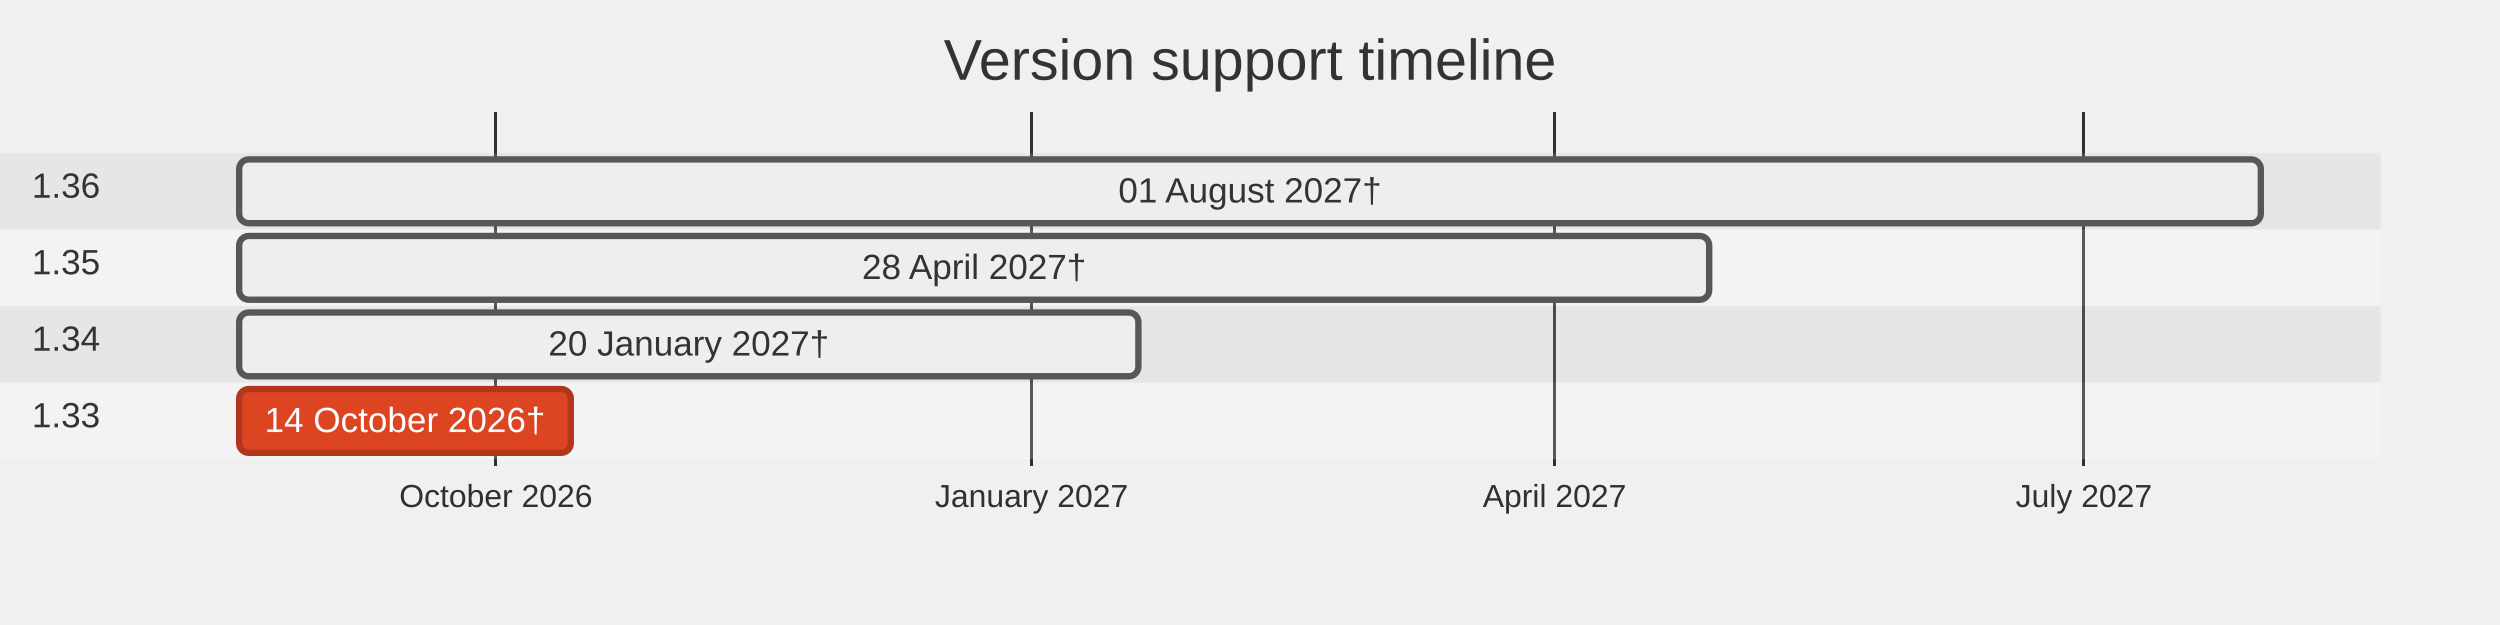
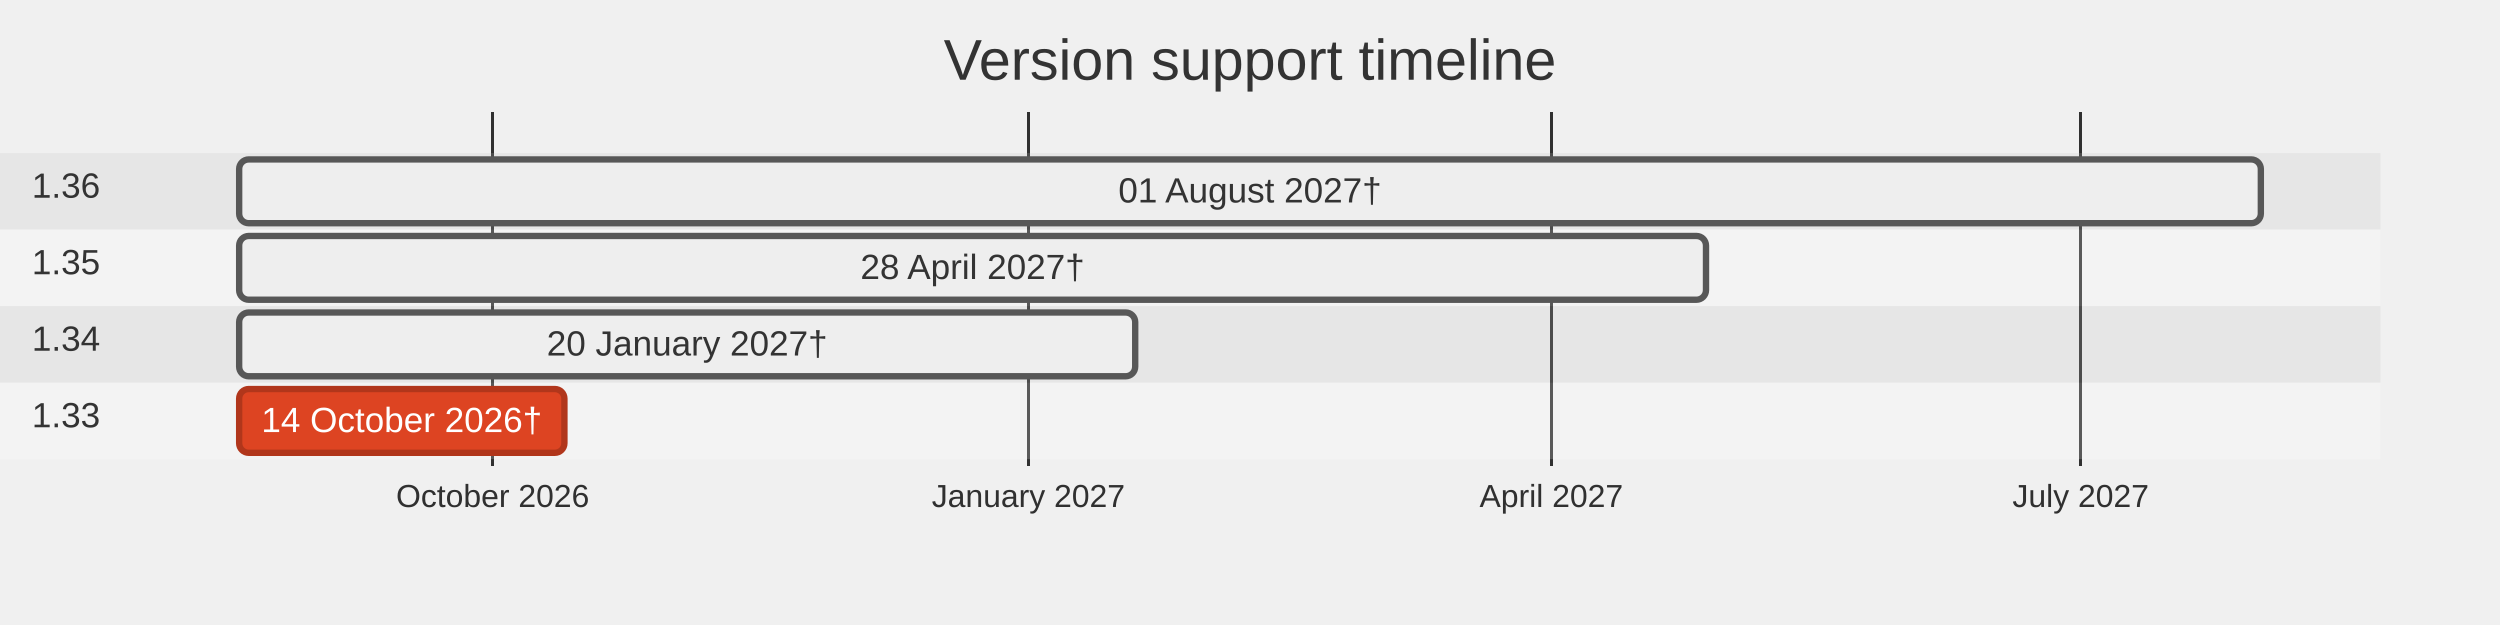
<svg xmlns="http://www.w3.org/2000/svg" id="my-svg" width="100%" viewBox="0 0 784 196" style="max-width: 784px; background-color: white;" role="graphics-document document" aria-roledescription="gantt">
  <style>#my-svg{font-family:"trebuchet ms",verdana,arial,sans-serif;font-size:16px;fill:#000000;}@keyframes edge-animation-frame{from{stroke-dashoffset:0;}}@keyframes dash{to{stroke-dashoffset:0;}}#my-svg .edge-animation-slow{stroke-dasharray:9,5!important;stroke-dashoffset:900;animation:dash 50s linear infinite;stroke-linecap:round;}#my-svg .edge-animation-fast{stroke-dasharray:9,5!important;stroke-dashoffset:900;animation:dash 20s linear infinite;stroke-linecap:round;}#my-svg .error-icon{fill:#552222;}#my-svg .error-text{fill:#552222;stroke:#552222;}#my-svg .edge-thickness-normal{stroke-width:1px;}#my-svg .edge-thickness-thick{stroke-width:3.5px;}#my-svg .edge-pattern-solid{stroke-dasharray:0;}#my-svg .edge-thickness-invisible{stroke-width:0;fill:none;}#my-svg .edge-pattern-dashed{stroke-dasharray:3;}#my-svg .edge-pattern-dotted{stroke-dasharray:2;}#my-svg .marker{fill:#666;stroke:#666;}#my-svg .marker.cross{stroke:#666;}#my-svg svg{font-family:"trebuchet ms",verdana,arial,sans-serif;font-size:16px;}#my-svg p{margin:0;}#my-svg .mermaid-main-font{font-family:"trebuchet ms",verdana,arial,sans-serif;}#my-svg .exclude-range{fill:#eeeeee;}#my-svg .section{stroke:none;opacity:0.2;}#my-svg .section0{fill:hsl(0, 0%, 73.922%);}#my-svg .section2{fill:hsl(0, 0%, 73.922%);}#my-svg .section1,#my-svg .section3{fill:white;opacity:0.2;}#my-svg .sectionTitle0{fill:#333;}#my-svg .sectionTitle1{fill:#333;}#my-svg .sectionTitle2{fill:#333;}#my-svg .sectionTitle3{fill:#333;}#my-svg .sectionTitle{text-anchor:start;font-family:"trebuchet ms",verdana,arial,sans-serif;}#my-svg .grid .tick{stroke:hsl(0, 0%, 90%);opacity:0.8;shape-rendering:crispEdges;}#my-svg .grid .tick text{font-family:"trebuchet ms",verdana,arial,sans-serif;fill:#000000;}#my-svg .grid path{stroke-width:0;}#my-svg .today{fill:none;stroke:#d42;stroke-width:2px;}#my-svg .task{stroke-width:2;}#my-svg .taskText{text-anchor:middle;font-family:"trebuchet ms",verdana,arial,sans-serif;}#my-svg .taskTextOutsideRight{fill:#333;text-anchor:start;font-family:"trebuchet ms",verdana,arial,sans-serif;}#my-svg .taskTextOutsideLeft{fill:#333;text-anchor:end;}#my-svg .task.clickable{cursor:pointer;}#my-svg .taskText.clickable{cursor:pointer;fill:#003163!important;font-weight:bold;}#my-svg .taskTextOutsideLeft.clickable{cursor:pointer;fill:#003163!important;font-weight:bold;}#my-svg .taskTextOutsideRight.clickable{cursor:pointer;fill:#003163!important;font-weight:bold;}#my-svg .taskText0,#my-svg .taskText1,#my-svg .taskText2,#my-svg .taskText3{fill:white;}#my-svg .task0,#my-svg .task1,#my-svg .task2,#my-svg .task3{fill:#707070;stroke:hsl(0, 0%, 33.922%);}#my-svg .taskTextOutside0,#my-svg .taskTextOutside2{fill:#333;}#my-svg .taskTextOutside1,#my-svg .taskTextOutside3{fill:#333;}#my-svg .active0,#my-svg .active1,#my-svg .active2,#my-svg .active3{fill:#eee;stroke:hsl(0, 0%, 33.922%);}#my-svg .activeText0,#my-svg .activeText1,#my-svg .activeText2,#my-svg .activeText3{fill:#333!important;}#my-svg .done0,#my-svg .done1,#my-svg .done2,#my-svg .done3{stroke:#666;fill:#bbb;stroke-width:2;}#my-svg .doneText0,#my-svg .doneText1,#my-svg .doneText2,#my-svg .doneText3{fill:#333!important;}#my-svg .doneText0.taskTextOutsideLeft,#my-svg .doneText0.taskTextOutsideRight,#my-svg .doneText1.taskTextOutsideLeft,#my-svg .doneText1.taskTextOutsideRight,#my-svg .doneText2.taskTextOutsideLeft,#my-svg .doneText2.taskTextOutsideRight,#my-svg .doneText3.taskTextOutsideLeft,#my-svg .doneText3.taskTextOutsideRight{fill:#333!important;}#my-svg .crit0,#my-svg .crit1,#my-svg .crit2,#my-svg .crit3{stroke:hsl(10.909, 73.333%, 40%);fill:#d42;stroke-width:2;}#my-svg .activeCrit0,#my-svg .activeCrit1,#my-svg .activeCrit2,#my-svg .activeCrit3{stroke:hsl(10.909, 73.333%, 40%);fill:#eee;stroke-width:2;}#my-svg .doneCrit0,#my-svg .doneCrit1,#my-svg .doneCrit2,#my-svg .doneCrit3{stroke:hsl(10.909, 73.333%, 40%);fill:#bbb;stroke-width:2;cursor:pointer;shape-rendering:crispEdges;}#my-svg .milestone{transform:rotate(45deg) scale(0.8,0.8);}#my-svg .milestoneText{font-style:italic;}#my-svg .doneCritText0,#my-svg .doneCritText1,#my-svg .doneCritText2,#my-svg .doneCritText3{fill:#333!important;}#my-svg .doneCritText0.taskTextOutsideLeft,#my-svg .doneCritText0.taskTextOutsideRight,#my-svg .doneCritText1.taskTextOutsideLeft,#my-svg .doneCritText1.taskTextOutsideRight,#my-svg .doneCritText2.taskTextOutsideLeft,#my-svg .doneCritText2.taskTextOutsideRight,#my-svg .doneCritText3.taskTextOutsideLeft,#my-svg .doneCritText3.taskTextOutsideRight{fill:#333!important;}#my-svg .vert{stroke:#d42;}#my-svg .vertText{font-size:15px;text-anchor:middle;fill:#d42!important;}#my-svg .activeCritText0,#my-svg .activeCritText1,#my-svg .activeCritText2,#my-svg .activeCritText3{fill:#333!important;}#my-svg .titleText{text-anchor:middle;font-size:18px;fill:#333;font-family:"trebuchet ms",verdana,arial,sans-serif;}#my-svg .node .neo-node{stroke:#999;}#my-svg [data-look="neo"].node rect,#my-svg [data-look="neo"].cluster rect,#my-svg [data-look="neo"].node polygon{stroke:url(#my-svg-gradient);filter:drop-shadow( 1px 2px 2px rgba(185,185,185,1));}#my-svg [data-look="neo"].swimlane.cluster rect{filter:none;}#my-svg [data-look="neo"].node path{stroke:url(#my-svg-gradient);stroke-width:1px;}#my-svg [data-look="neo"].node .outer-path{filter:drop-shadow( 1px 2px 2px rgba(185,185,185,1));}#my-svg [data-look="neo"].node .neo-line path{stroke:#999;filter:none;}#my-svg [data-look="neo"].node circle{stroke:url(#my-svg-gradient);filter:drop-shadow( 1px 2px 2px rgba(185,185,185,1));}#my-svg [data-look="neo"].node circle .state-start{fill:#000000;}#my-svg [data-look="neo"].icon-shape .icon{fill:url(#my-svg-gradient);filter:drop-shadow( 1px 2px 2px rgba(185,185,185,1));}#my-svg [data-look="neo"].icon-shape .icon-neo path{stroke:url(#my-svg-gradient);filter:drop-shadow( 1px 2px 2px rgba(185,185,185,1));}#my-svg :root{--mermaid-font-family:"trebuchet ms",verdana,arial,sans-serif;}</style>
  <g />
  <g class="grid" transform="translate(75, 146)" fill="none" font-size="10" font-family="sans-serif" text-anchor="middle">
    <path class="domain" stroke="currentColor" d="M0.5,-111V0.5H634.5V-111" />
-     <g class="tick" opacity="1" transform="translate(80.5,0)">
+     <g class="tick" opacity="1" transform="translate(79.5,0)">
      <line stroke="currentColor" y2="-111" />
      <text fill="#000" y="3" dy="1em" stroke="none" font-size="10" style="text-anchor: middle;"> October 2026</text>
    </g>
-     <g class="tick" opacity="1" transform="translate(248.5,0)">
+     <g class="tick" opacity="1" transform="translate(247.5,0)">
      <line stroke="currentColor" y2="-111" />
      <text fill="#000" y="3" dy="1em" stroke="none" font-size="10" style="text-anchor: middle;"> January 2027</text>
    </g>
-     <g class="tick" opacity="1" transform="translate(412.5,0)">
+     <g class="tick" opacity="1" transform="translate(411.5,0)">
      <line stroke="currentColor" y2="-111" />
      <text fill="#000" y="3" dy="1em" stroke="none" font-size="10" style="text-anchor: middle;"> April 2027</text>
    </g>
-     <g class="tick" opacity="1" transform="translate(578.5,0)">
+     <g class="tick" opacity="1" transform="translate(577.5,0)">
      <line stroke="currentColor" y2="-111" />
      <text fill="#000" y="3" dy="1em" stroke="none" font-size="10" style="text-anchor: middle;"> July 2027</text>
    </g>
  </g>
  <g>
    <rect x="0" y="48" width="746.5" height="24" class="section section0" />
    <rect x="0" y="72" width="746.5" height="24" class="section section1" />
    <rect x="0" y="96" width="746.5" height="24" class="section section2" />
    <rect x="0" y="120" width="746.5" height="24" class="section section3" />
  </g>
  <g>
    <rect id="my-svg-task1" rx="3" ry="3" x="75" y="50" width="634" height="20" transform-origin="392px 60px" class="task active0" />
-     <rect id="my-svg-task2" rx="3" ry="3" x="75" y="74" width="461" height="20" transform-origin="305.5px 84px" class="task active1" />
-     <rect id="my-svg-task3" rx="3" ry="3" x="75" y="98" width="282" height="20" transform-origin="216px 108px" class="task active2" />
-     <rect id="my-svg-task4" rx="3" ry="3" x="75" y="122" width="104" height="20" transform-origin="127px 132px" class="task crit3" />
+     <rect id="my-svg-task2" rx="3" ry="3" x="75" y="74" width="460" height="20" transform-origin="305px 84px" class="task active1" />
+     <rect id="my-svg-task3" rx="3" ry="3" x="75" y="98" width="281" height="20" transform-origin="215.5px 108px" class="task active2" />
+     <rect id="my-svg-task4" rx="3" ry="3" x="75" y="122" width="102" height="20" transform-origin="126px 132px" class="task crit3" />
    <text id="my-svg-task1-text" font-size="11" x="392" y="63.5" class="taskText taskText0 activeText0 width-93.47900390625">01 August 2027†     </text>
-     <text id="my-svg-task2-text" font-size="11" x="305.5" y="87.5" class="taskText taskText1 activeText1 width-80.12646484375">28 April 2027†      </text>
-     <text id="my-svg-task3-text" font-size="11" x="216" y="111.5" class="taskText taskText2 activeText2 width-96.685546875">20 January 2027†    </text>
-     <text id="my-svg-task4-text" font-size="11" x="127" y="135.5" class="taskText taskText3  critText3 width-99.005859375">14 October 2026†    </text>
+     <text id="my-svg-task2-text" font-size="11" x="305" y="87.5" class="taskText taskText1 activeText1 width-80.12646484375">28 April 2027†      </text>
+     <text id="my-svg-task3-text" font-size="11" x="215.5" y="111.5" class="taskText taskText2 activeText2 width-96.685546875">20 January 2027†    </text>
+     <text id="my-svg-task4-text" font-size="11" x="126" y="135.5" class="taskText taskText3  critText3 width-99.005859375">14 October 2026†    </text>
  </g>
  <g>
    <text dy="0em" x="10" y="62" font-size="11" class="sectionTitle sectionTitle0">
      <tspan alignment-baseline="central" x="10">1.36</tspan>
    </text>
    <text dy="0em" x="10" y="86" font-size="11" class="sectionTitle sectionTitle1">
      <tspan alignment-baseline="central" x="10">1.35</tspan>
    </text>
    <text dy="0em" x="10" y="110" font-size="11" class="sectionTitle sectionTitle2">
      <tspan alignment-baseline="central" x="10">1.34</tspan>
    </text>
    <text dy="0em" x="10" y="134" font-size="11" class="sectionTitle sectionTitle3">
      <tspan alignment-baseline="central" x="10">1.33</tspan>
    </text>
  </g>
  <text x="392" y="25" class="titleText">Version support timeline</text>
</svg>
